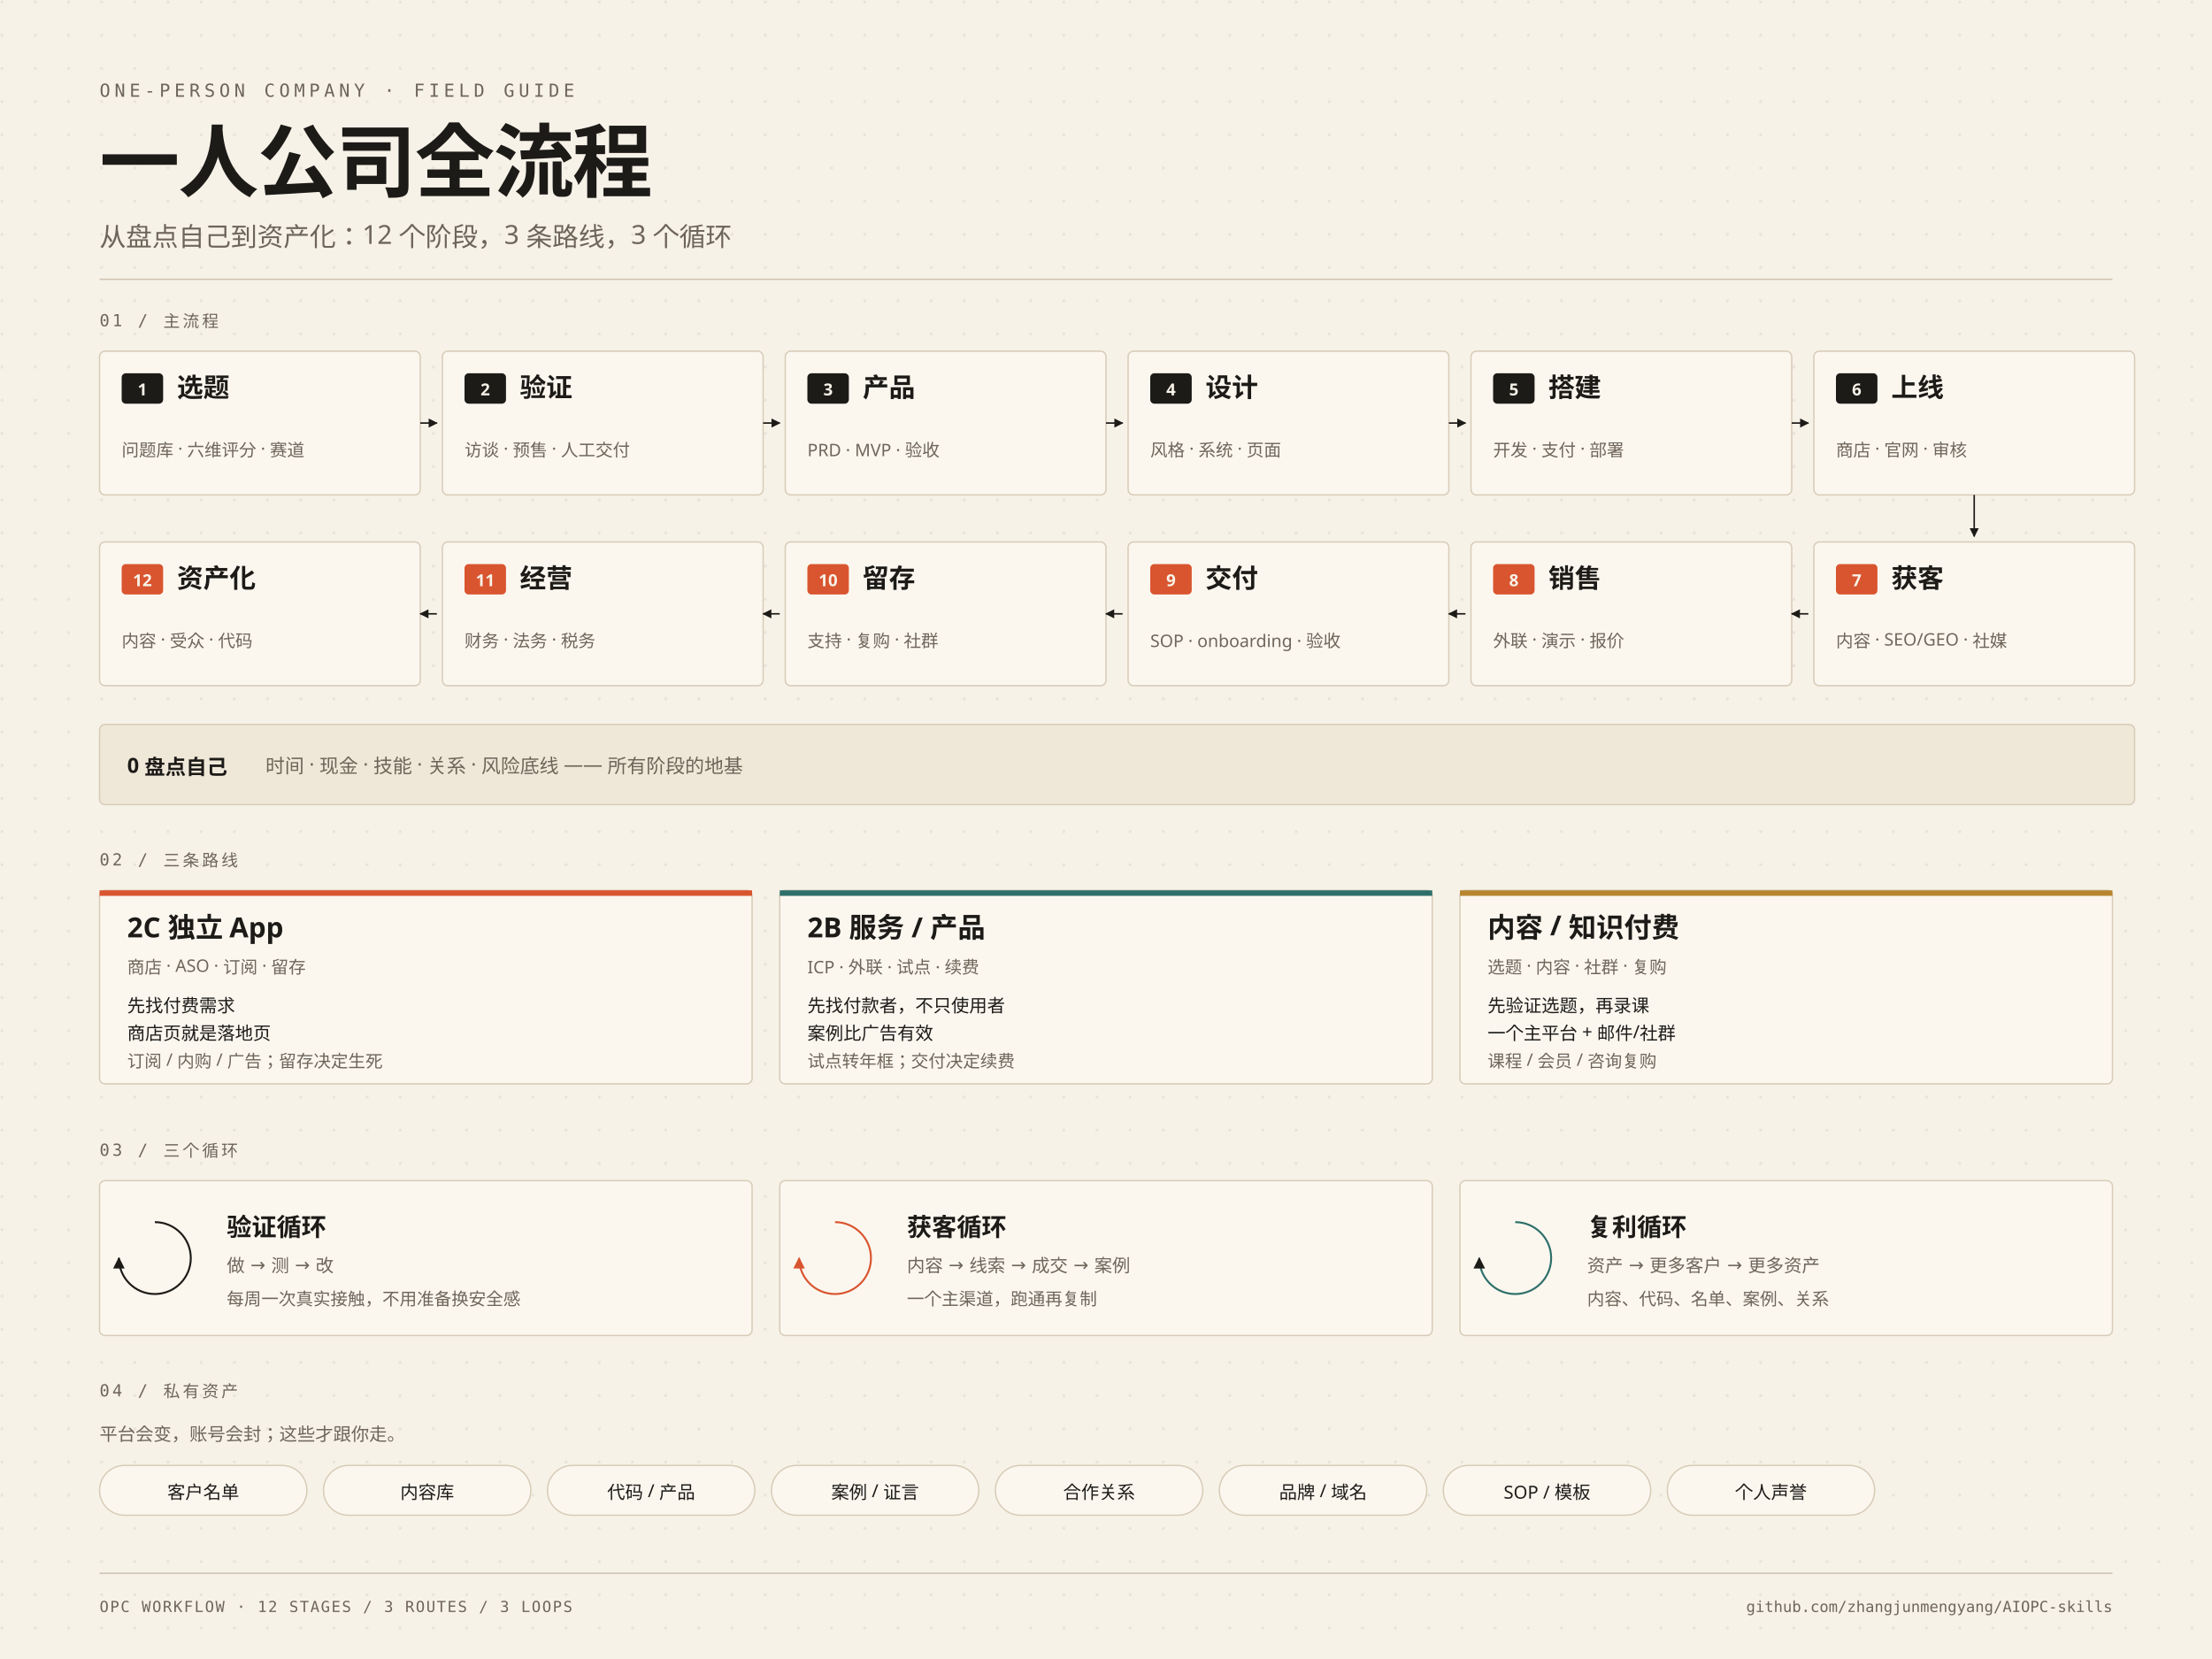
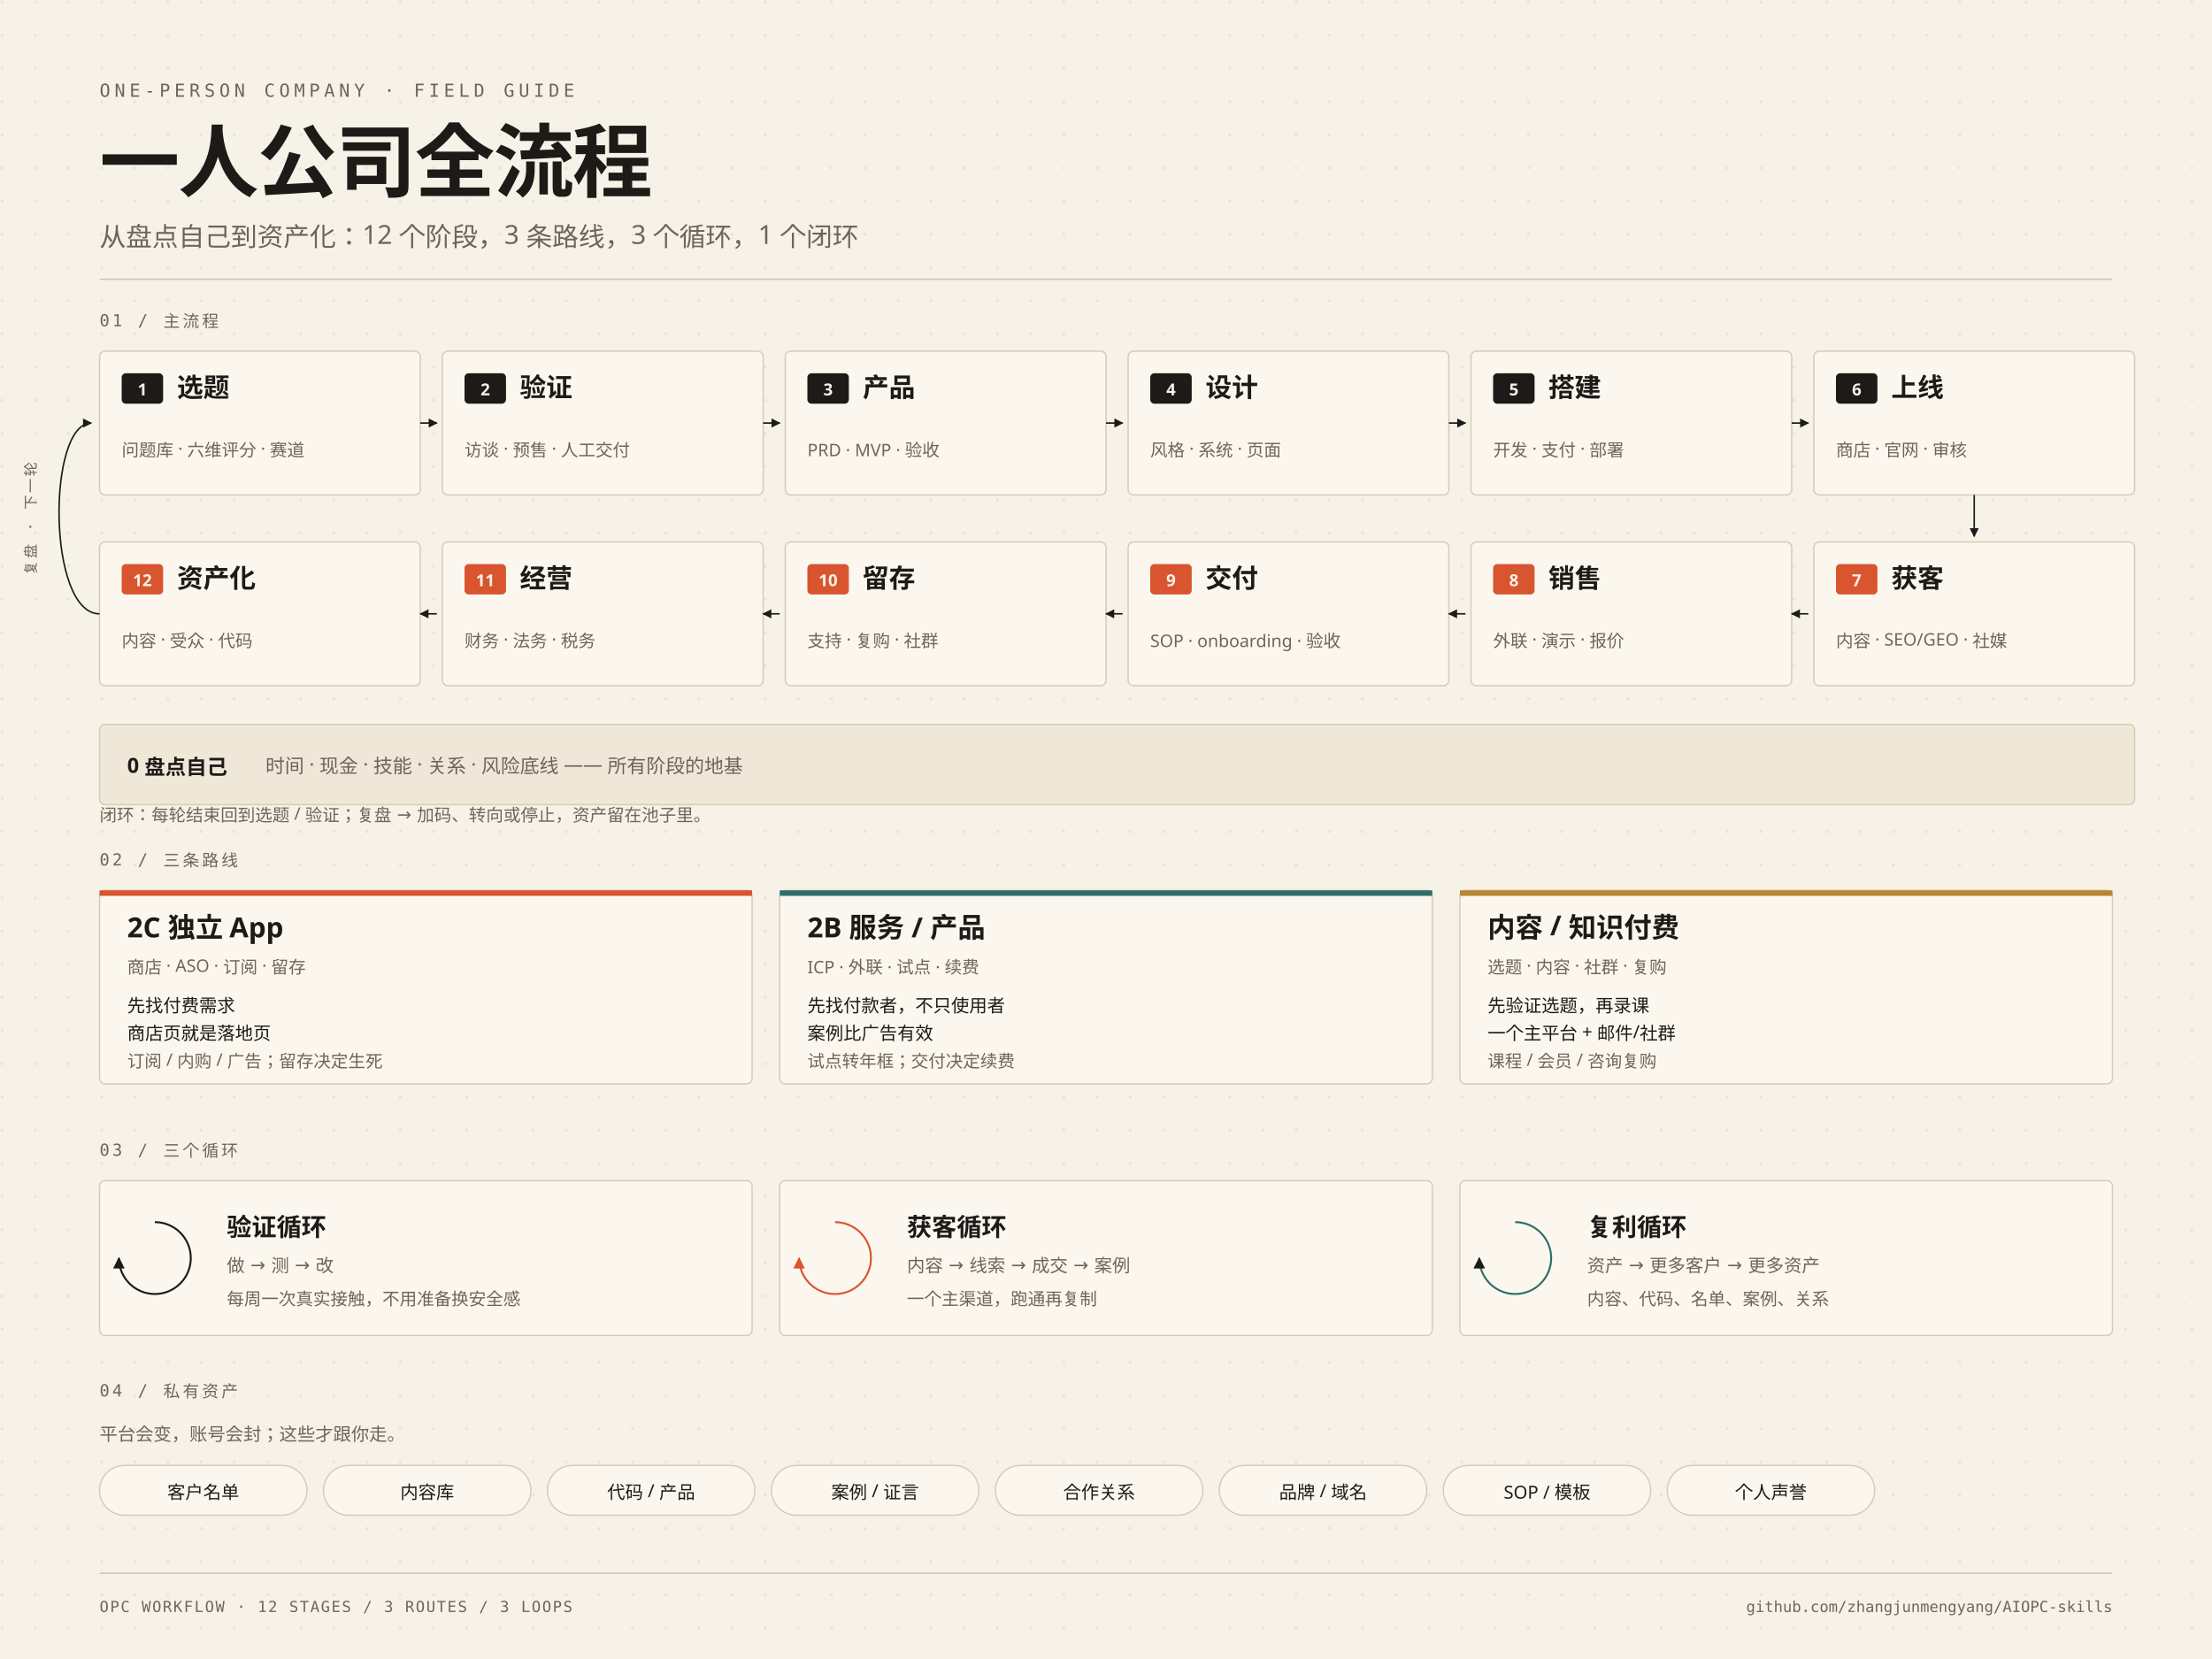
<svg xmlns="http://www.w3.org/2000/svg" width="1600" height="1200" viewBox="0 0 1600 1200">
  <defs>
    <pattern id="dots" width="24" height="24" patternUnits="userSpaceOnUse">
      <circle cx="1.5" cy="1.5" r="1.1" fill="#1D1B18" opacity="0.07" />
    </pattern>
    <marker id="arrow" viewBox="0 0 10 10" refX="9" refY="5" markerWidth="6" markerHeight="6" orient="auto-start-reverse">
      <path d="M 0 0 L 10 5 L 0 10 z" fill="#1D1B18" />
    </marker>
    <marker id="arrowAccent" viewBox="0 0 10 10" refX="9" refY="5" markerWidth="6" markerHeight="6" orient="auto-start-reverse">
      <path d="M 0 0 L 10 5 L 0 10 z" fill="#D9552F" />
    </marker>
    <style>
      .ink { fill:#1D1B18; }
      .muted { fill:#6E655A; }
      .paper { fill:#F7F2E8; }
      .card { fill:#FBF7EF; stroke:#D8CCB8; stroke-width:1; }
      .line { stroke:#1D1B18; stroke-width:1.1; fill:none; }
      .hair { stroke:#CFC3B2; stroke-width:1; fill:none; }
      .cn { font-family:'PingFang SC','Noto Sans SC','Hiragino Sans GB',sans-serif; }
      .mono { font-family:'SF Mono',Menlo,Consolas,monospace; }
    </style>
  </defs>
  <rect width="1600" height="1200" class="paper" />
  <rect width="1600" height="1200" fill="url(#dots)" />
  <text x="72" y="70" class="mono muted" font-size="13" letter-spacing="3">ONE-PERSON COMPANY · FIELD GUIDE</text>
  <text x="72" y="138" class="cn ink" font-size="58" font-weight="700" letter-spacing="-1">一人公司全流程</text>
-   <text x="72" y="178" class="cn muted" font-size="19">从盘点自己到资产化：12 个阶段，3 条路线，3 个循环</text>
+   <text x="72" y="178" class="cn muted" font-size="19">从盘点自己到资产化：12 个阶段，3 条路线，3 个循环，1 个闭环</text>
  <line x1="72" y1="202" x2="1528" y2="202" class="hair" />
  <text x="72" y="236" class="mono muted" font-size="12" letter-spacing="2">01 / 主流程</text>
  <g class="cn">
    <rect x="72" y="254" width="232" height="104" rx="4" class="card" />
    <rect x="88" y="270" width="30" height="22" rx="3" fill="#1D1B18" />
    <text x="103" y="286" text-anchor="middle" fill="#F7F2E8" font-size="12" font-weight="700">1</text>
    <text x="128" y="287" class="ink" font-size="19" font-weight="700">选题</text>
    <text x="88" y="330" class="muted" font-size="12.5">问题库 · 六维评分 · 赛道</text>
    <rect x="320" y="254" width="232" height="104" rx="4" class="card" />
    <rect x="336" y="270" width="30" height="22" rx="3" fill="#1D1B18" />
    <text x="351" y="286" text-anchor="middle" fill="#F7F2E8" font-size="12" font-weight="700">2</text>
    <text x="376" y="287" class="ink" font-size="19" font-weight="700">验证</text>
    <text x="336" y="330" class="muted" font-size="12.5">访谈 · 预售 · 人工交付</text>
    <rect x="568" y="254" width="232" height="104" rx="4" class="card" />
    <rect x="584" y="270" width="30" height="22" rx="3" fill="#1D1B18" />
    <text x="599" y="286" text-anchor="middle" fill="#F7F2E8" font-size="12" font-weight="700">3</text>
    <text x="624" y="287" class="ink" font-size="19" font-weight="700">产品</text>
    <text x="584" y="330" class="muted" font-size="12.5">PRD · MVP · 验收</text>
    <rect x="816" y="254" width="232" height="104" rx="4" class="card" />
    <rect x="832" y="270" width="30" height="22" rx="3" fill="#1D1B18" />
    <text x="847" y="286" text-anchor="middle" fill="#F7F2E8" font-size="12" font-weight="700">4</text>
    <text x="872" y="287" class="ink" font-size="19" font-weight="700">设计</text>
    <text x="832" y="330" class="muted" font-size="12.5">风格 · 系统 · 页面</text>
    <rect x="1064" y="254" width="232" height="104" rx="4" class="card" />
    <rect x="1080" y="270" width="30" height="22" rx="3" fill="#1D1B18" />
    <text x="1095" y="286" text-anchor="middle" fill="#F7F2E8" font-size="12" font-weight="700">5</text>
    <text x="1120" y="287" class="ink" font-size="19" font-weight="700">搭建</text>
    <text x="1080" y="330" class="muted" font-size="12.5">开发 · 支付 · 部署</text>
    <rect x="1312" y="254" width="232" height="104" rx="4" class="card" />
    <rect x="1328" y="270" width="30" height="22" rx="3" fill="#1D1B18" />
    <text x="1343" y="286" text-anchor="middle" fill="#F7F2E8" font-size="12" font-weight="700">6</text>
    <text x="1368" y="287" class="ink" font-size="19" font-weight="700">上线</text>
    <text x="1328" y="330" class="muted" font-size="12.5">商店 · 官网 · 审核</text>
  </g>
  <line x1="304" y1="306" x2="316" y2="306" class="line" marker-end="url(#arrow)" />
  <line x1="552" y1="306" x2="564" y2="306" class="line" marker-end="url(#arrow)" />
  <line x1="800" y1="306" x2="812" y2="306" class="line" marker-end="url(#arrow)" />
  <line x1="1048" y1="306" x2="1060" y2="306" class="line" marker-end="url(#arrow)" />
  <line x1="1296" y1="306" x2="1308" y2="306" class="line" marker-end="url(#arrow)" />
  <path d="M 1428 358 L 1428 388" class="line" marker-end="url(#arrow)" />
  <g class="cn">
    <rect x="1312" y="392" width="232" height="104" rx="4" class="card" />
    <rect x="1328" y="408" width="30" height="22" rx="3" fill="#D9552F" />
    <text x="1343" y="424" text-anchor="middle" fill="#F7F2E8" font-size="12" font-weight="700">7</text>
    <text x="1368" y="425" class="ink" font-size="19" font-weight="700">获客</text>
    <text x="1328" y="468" class="muted" font-size="12.5">内容 · SEO/GEO · 社媒</text>
    <rect x="1064" y="392" width="232" height="104" rx="4" class="card" />
    <rect x="1080" y="408" width="30" height="22" rx="3" fill="#D9552F" />
    <text x="1095" y="424" text-anchor="middle" fill="#F7F2E8" font-size="12" font-weight="700">8</text>
    <text x="1120" y="425" class="ink" font-size="19" font-weight="700">销售</text>
    <text x="1080" y="468" class="muted" font-size="12.5">外联 · 演示 · 报价</text>
    <rect x="816" y="392" width="232" height="104" rx="4" class="card" />
    <rect x="832" y="408" width="30" height="22" rx="3" fill="#D9552F" />
    <text x="847" y="424" text-anchor="middle" fill="#F7F2E8" font-size="12" font-weight="700">9</text>
    <text x="872" y="425" class="ink" font-size="19" font-weight="700">交付</text>
    <text x="832" y="468" class="muted" font-size="12.5">SOP · onboarding · 验收</text>
    <rect x="568" y="392" width="232" height="104" rx="4" class="card" />
    <rect x="584" y="408" width="30" height="22" rx="3" fill="#D9552F" />
    <text x="599" y="424" text-anchor="middle" fill="#F7F2E8" font-size="12" font-weight="700">10</text>
    <text x="624" y="425" class="ink" font-size="19" font-weight="700">留存</text>
    <text x="584" y="468" class="muted" font-size="12.5">支持 · 复购 · 社群</text>
    <rect x="320" y="392" width="232" height="104" rx="4" class="card" />
    <rect x="336" y="408" width="30" height="22" rx="3" fill="#D9552F" />
    <text x="351" y="424" text-anchor="middle" fill="#F7F2E8" font-size="12" font-weight="700">11</text>
    <text x="376" y="425" class="ink" font-size="19" font-weight="700">经营</text>
    <text x="336" y="468" class="muted" font-size="12.5">财务 · 法务 · 税务</text>
    <rect x="72" y="392" width="232" height="104" rx="4" class="card" />
    <rect x="88" y="408" width="30" height="22" rx="3" fill="#D9552F" />
    <text x="103" y="424" text-anchor="middle" fill="#F7F2E8" font-size="12" font-weight="700">12</text>
    <text x="128" y="425" class="ink" font-size="19" font-weight="700">资产化</text>
    <text x="88" y="468" class="muted" font-size="12.5">内容 · 受众 · 代码</text>
  </g>
  <line x1="1308" y1="444" x2="1296" y2="444" class="line" marker-end="url(#arrow)" />
  <line x1="1060" y1="444" x2="1048" y2="444" class="line" marker-end="url(#arrow)" />
  <line x1="812" y1="444" x2="800" y2="444" class="line" marker-end="url(#arrow)" />
  <line x1="564" y1="444" x2="552" y2="444" class="line" marker-end="url(#arrow)" />
  <line x1="316" y1="444" x2="304" y2="444" class="line" marker-end="url(#arrow)" />
+   <path d="M 72 444 C 34 444, 34 306, 66 306" class="line" marker-end="url(#arrow)" />
+   <text transform="rotate(-90 26 375)" x="26" y="375" text-anchor="middle" class="mono muted" font-size="10.5" letter-spacing="1.5">复盘 · 下一轮</text>
  <rect x="72" y="524" width="1472" height="58" rx="4" fill="#EFE7D8" stroke="#D8CCB8" />
  <text x="92" y="559" class="cn ink" font-size="15" font-weight="700">0 盘点自己</text>
  <text x="192" y="559" class="cn muted" font-size="14">时间 · 现金 · 技能 · 关系 · 风险底线 —— 所有阶段的地基</text>
+   <text x="72" y="594" class="cn muted" font-size="12.5">闭环：每轮结束回到选题 / 验证；复盘 → 加码、转向或停止，资产留在池子里。</text>
  <text x="72" y="626" class="mono muted" font-size="12" letter-spacing="2">02 / 三条路线</text>
  <g class="cn">
    <rect x="72" y="644" width="472" height="140" rx="4" fill="#FBF7EF" stroke="#D8CCB8" />
    <rect x="72" y="644" width="472" height="4" fill="#D9552F" />
    <text x="92" y="678" class="ink" font-size="20" font-weight="700">2C 独立 App</text>
    <text x="92" y="704" class="muted" font-size="12.5">商店 · ASO · 订阅 · 留存</text>
    <text x="92" y="732" class="ink" font-size="13">先找付费需求</text>
    <text x="92" y="752" class="ink" font-size="13">商店页就是落地页</text>
    <text x="92" y="772" class="muted" font-size="12.5">订阅 / 内购 / 广告；留存决定生死</text>
    <rect x="564" y="644" width="472" height="140" rx="4" fill="#FBF7EF" stroke="#D8CCB8" />
    <rect x="564" y="644" width="472" height="4" fill="#2E6F6A" />
    <text x="584" y="678" class="ink" font-size="20" font-weight="700">2B 服务 / 产品</text>
    <text x="584" y="704" class="muted" font-size="12.5">ICP · 外联 · 试点 · 续费</text>
    <text x="584" y="732" class="ink" font-size="13">先找付款者，不只使用者</text>
    <text x="584" y="752" class="ink" font-size="13">案例比广告有效</text>
    <text x="584" y="772" class="muted" font-size="12.5">试点转年框；交付决定续费</text>
    <rect x="1056" y="644" width="472" height="140" rx="4" fill="#FBF7EF" stroke="#D8CCB8" />
    <rect x="1056" y="644" width="472" height="4" fill="#B8862F" />
    <text x="1076" y="678" class="ink" font-size="20" font-weight="700">内容 / 知识付费</text>
    <text x="1076" y="704" class="muted" font-size="12.5">选题 · 内容 · 社群 · 复购</text>
    <text x="1076" y="732" class="ink" font-size="13">先验证选题，再录课</text>
    <text x="1076" y="752" class="ink" font-size="13">一个主平台 + 邮件/社群</text>
    <text x="1076" y="772" class="muted" font-size="12.5">课程 / 会员 / 咨询复购</text>
  </g>
  <text x="72" y="836" class="mono muted" font-size="12" letter-spacing="2">03 / 三个循环</text>
  <g class="cn">
    <rect x="72" y="854" width="472" height="112" rx="4" fill="#FBF7EF" stroke="#D8CCB8" />
    <path d="M 112 884 A 26 26 0 1 1 86 910" fill="none" stroke="#1D1B18" stroke-width="1.4" marker-end="url(#arrow)" />
    <text x="164" y="894" class="ink" font-size="18" font-weight="700">验证循环</text>
    <text x="164" y="920" class="muted" font-size="13">做 → 测 → 改</text>
    <text x="164" y="944" class="muted" font-size="12.5">每周一次真实接触，不用准备换安全感</text>
    <rect x="564" y="854" width="472" height="112" rx="4" fill="#FBF7EF" stroke="#D8CCB8" />
    <path d="M 604 884 A 26 26 0 1 1 578 910" fill="none" stroke="#D9552F" stroke-width="1.4" marker-end="url(#arrowAccent)" />
    <text x="656" y="894" class="ink" font-size="18" font-weight="700">获客循环</text>
    <text x="656" y="920" class="muted" font-size="13">内容 → 线索 → 成交 → 案例</text>
    <text x="656" y="944" class="muted" font-size="12.5">一个主渠道，跑通再复制</text>
    <rect x="1056" y="854" width="472" height="112" rx="4" fill="#FBF7EF" stroke="#D8CCB8" />
    <path d="M 1096 884 A 26 26 0 1 1 1070 910" fill="none" stroke="#2E6F6A" stroke-width="1.4" marker-end="url(#arrow)" />
    <text x="1148" y="894" class="ink" font-size="18" font-weight="700">复利循环</text>
    <text x="1148" y="920" class="muted" font-size="13">资产 → 更多客户 → 更多资产</text>
    <text x="1148" y="944" class="muted" font-size="12.5">内容、代码、名单、案例、关系</text>
  </g>
  <text x="72" y="1010" class="mono muted" font-size="12" letter-spacing="2">04 / 私有资产</text>
  <text x="72" y="1042" class="cn muted" font-size="13">平台会变，账号会封；这些才跟你走。</text>
  <g class="cn">
    <rect x="72" y="1060" width="150" height="36" rx="18" fill="#FBF7EF" stroke="#D8CCB8" />
    <text x="147" y="1084" text-anchor="middle" class="ink" font-size="13">客户名单</text>
    <rect x="234" y="1060" width="150" height="36" rx="18" fill="#FBF7EF" stroke="#D8CCB8" />
    <text x="309" y="1084" text-anchor="middle" class="ink" font-size="13">内容库</text>
    <rect x="396" y="1060" width="150" height="36" rx="18" fill="#FBF7EF" stroke="#D8CCB8" />
    <text x="471" y="1084" text-anchor="middle" class="ink" font-size="13">代码 / 产品</text>
    <rect x="558" y="1060" width="150" height="36" rx="18" fill="#FBF7EF" stroke="#D8CCB8" />
    <text x="633" y="1084" text-anchor="middle" class="ink" font-size="13">案例 / 证言</text>
    <rect x="720" y="1060" width="150" height="36" rx="18" fill="#FBF7EF" stroke="#D8CCB8" />
    <text x="795" y="1084" text-anchor="middle" class="ink" font-size="13">合作关系</text>
    <rect x="882" y="1060" width="150" height="36" rx="18" fill="#FBF7EF" stroke="#D8CCB8" />
    <text x="957" y="1084" text-anchor="middle" class="ink" font-size="13">品牌 / 域名</text>
    <rect x="1044" y="1060" width="150" height="36" rx="18" fill="#FBF7EF" stroke="#D8CCB8" />
    <text x="1119" y="1084" text-anchor="middle" class="ink" font-size="13">SOP / 模板</text>
    <rect x="1206" y="1060" width="150" height="36" rx="18" fill="#FBF7EF" stroke="#D8CCB8" />
    <text x="1281" y="1084" text-anchor="middle" class="ink" font-size="13">个人声誉</text>
  </g>
  <line x1="72" y1="1138" x2="1528" y2="1138" class="hair" />
  <text x="72" y="1166" class="mono muted" font-size="11" letter-spacing="1">OPC WORKFLOW · 12 STAGES / 3 ROUTES / 3 LOOPS</text>
  <text x="1528" y="1166" text-anchor="end" class="mono muted" font-size="11">github.com/zhangjunmengyang/AIOPC-skills</text>
</svg>
